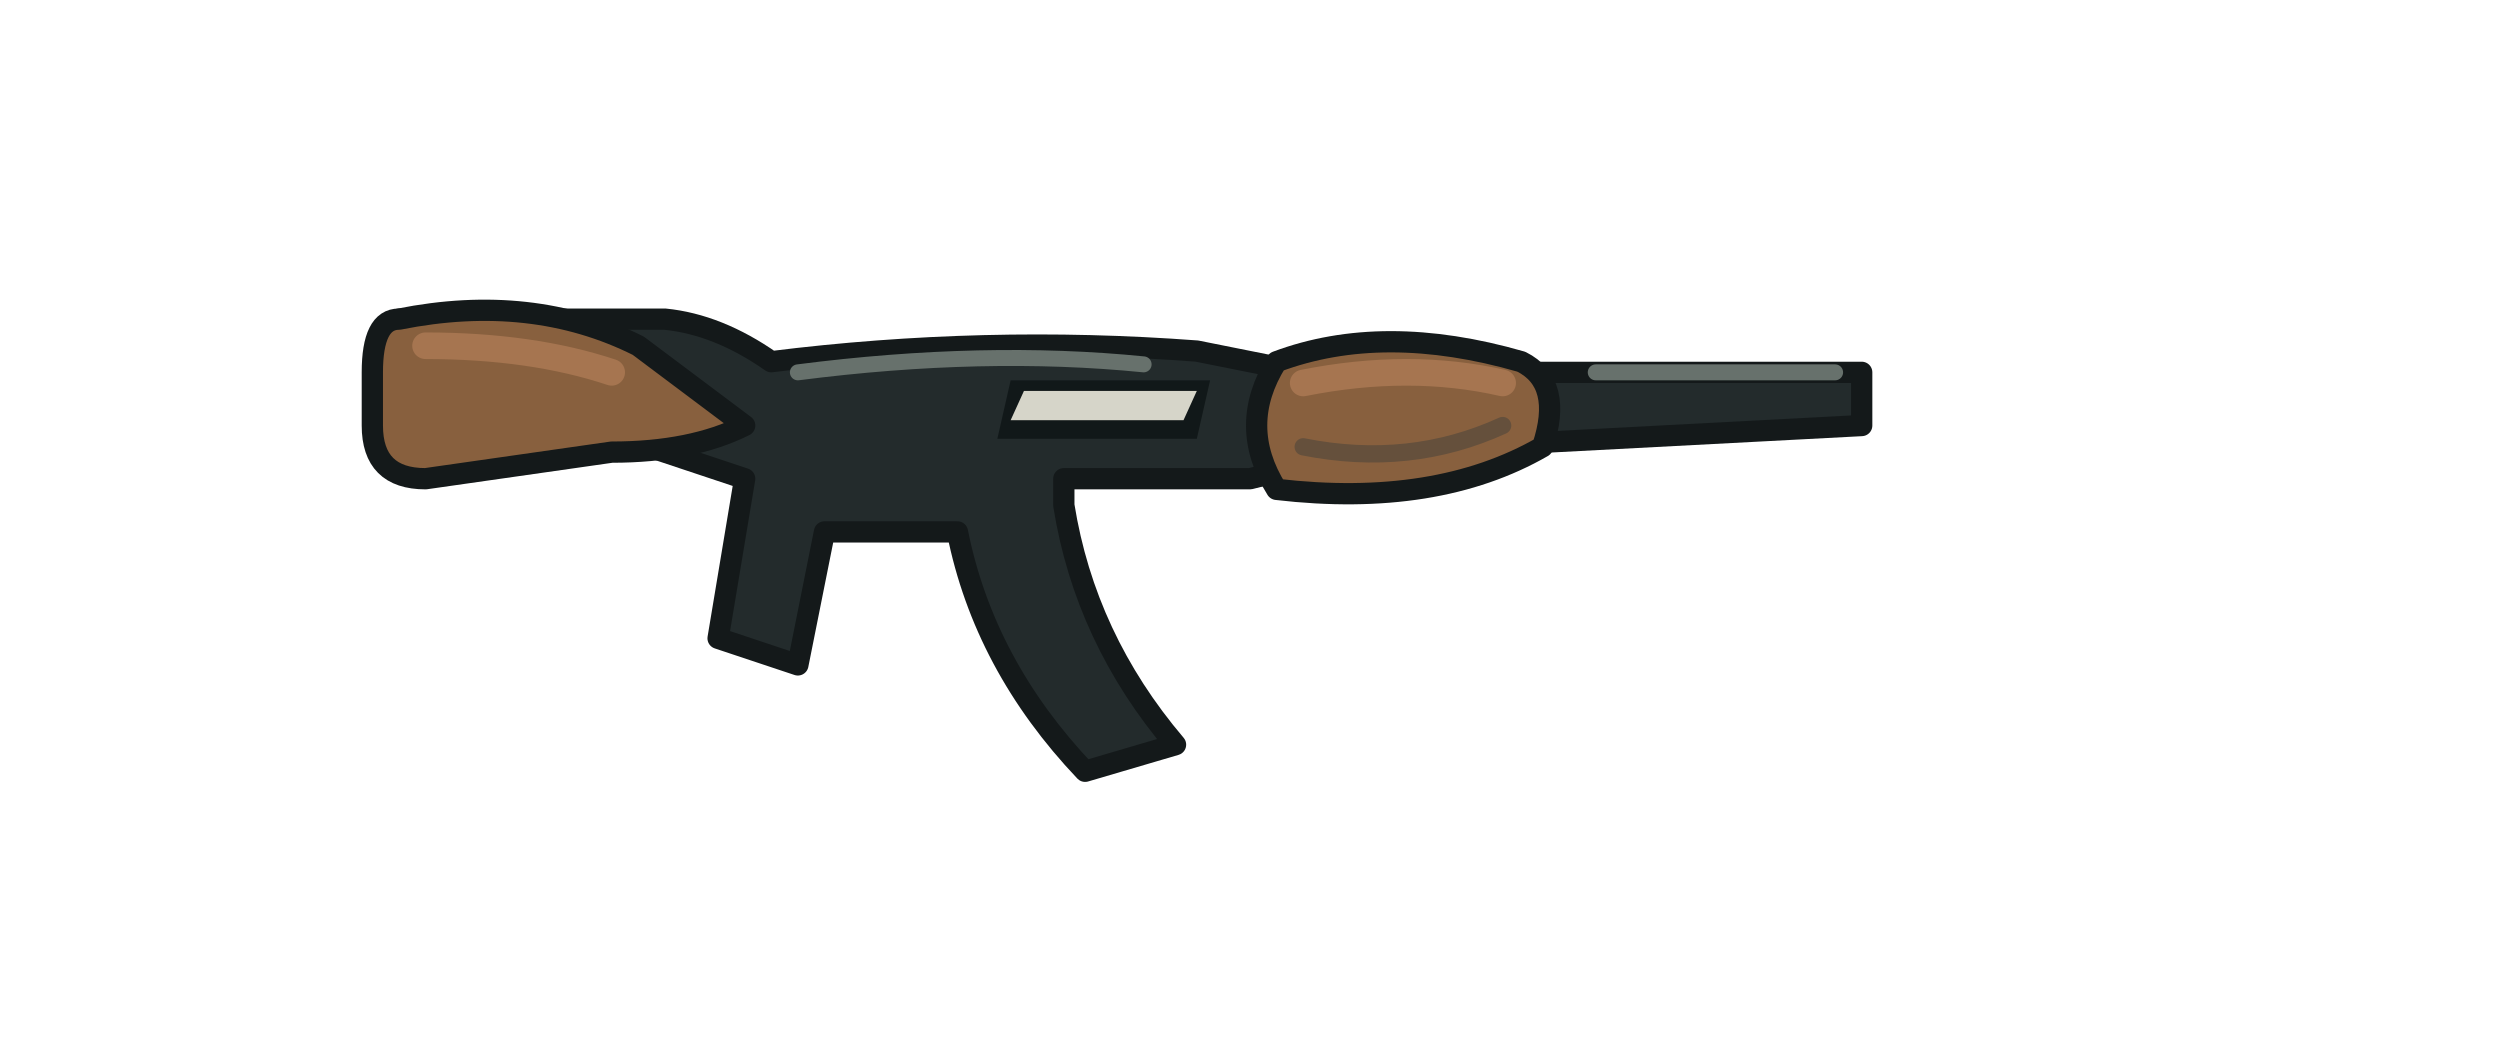
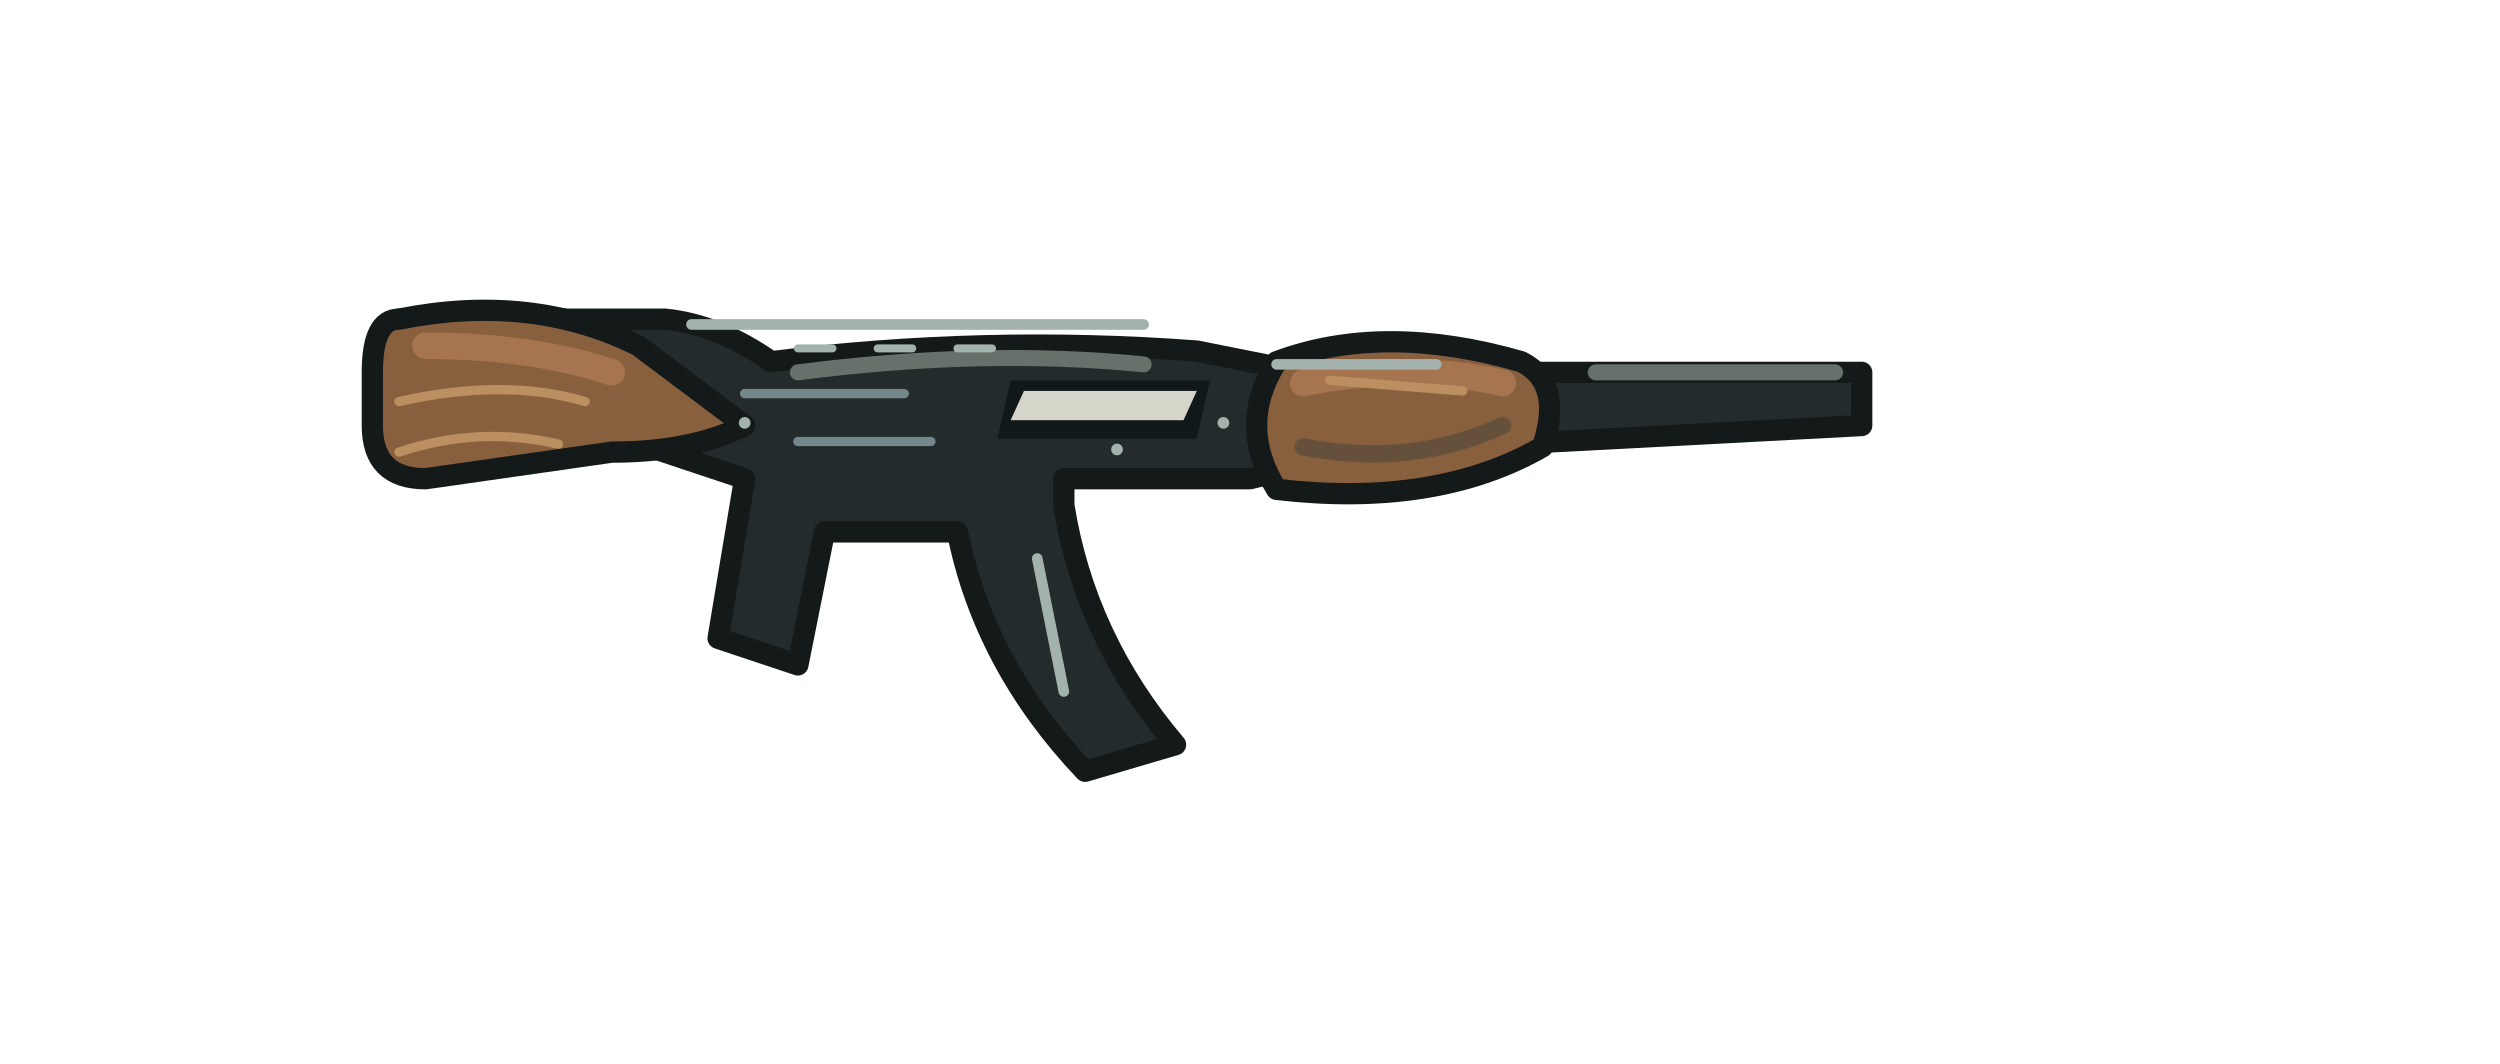
- <svg xmlns="http://www.w3.org/2000/svg" width="376" height="160" viewBox="-18 -12 94 40">
-   <g>
+ <svg xmlns="http://www.w3.org/2000/svg" width="752" height="320" viewBox="-18 -12 94 40">
+   <g id="display_firearm">
    <path d="M-3 0 L7 0 Q9 .2 11 1.6 Q19 .6 27 1.2 L30 1.8 33 2 52 2 52 4 33 5 29 6 L22 6 22 7 Q22.8 12 26.2 16 L22.8 17 Q19 13 18 8 L13 8 12 13 9 12 10 6 4 4 -3 5Z" fill="#232b2c" stroke="#14191a" stroke-width="0.8" stroke-linejoin="round" stroke-linecap="round" />
    <path d="M-3 0 Q-4 0 -4 2 L-4 4 Q-4 6 -2 6 L5 5 Q8 5 10 4 L6 1 Q2 -1 -3 0Z" fill="#88603e" stroke="#14191a" stroke-width="0.8" stroke-linejoin="round" stroke-linecap="round" />
    <path d="M30 1.6 Q34 .1 39.2 1.6 Q40.8 2.4 40 4.8 Q36 7.1 30 6.4 Q28.5 4 30 1.6Z" fill="#88603e" stroke="#14191a" stroke-width="0.8" stroke-linejoin="round" stroke-linecap="round" />
    <path d="M31 2.4 Q35 1.6 38.5 2.4 M-2 1 Q2 1 5 2" fill="none" stroke="#a67550" stroke-width="1" stroke-linejoin="round" stroke-linecap="round" />
    <path d="M31 4.8 Q35 5.6 38.5 4" fill="none" stroke="#65503c" stroke-width="0.65" stroke-linejoin="round" stroke-linecap="round" />
    <path d="M12 2 Q19 1.1 25 1.7 M42 2 L51 2" fill="none" stroke="#67716c" stroke-width="0.6" stroke-linejoin="round" stroke-linecap="round" />
    <path d="M20 2.3 L27.5 2.3 27 4.5 19.5 4.5Z" fill="#111819" stroke="none" stroke-width="0.8" stroke-linejoin="round" stroke-linecap="round" />
    <path d="M20.5 2.7 L27 2.7 26.5 3.8 20 3.8Z" fill="#d6d5c9" stroke="none" stroke-width="0.8" stroke-linejoin="round" stroke-linecap="round" />
+     <path d="M10 2.8 H16 M12 4.6 H17" fill="none" stroke="#74878a" stroke-width="0.35" stroke-linejoin="round" stroke-linecap="round" />
+     <circle cx="10" cy="3.9" r="0.22" fill="#a4b2ad" />
+     <circle cx="24" cy="4.9" r="0.22" fill="#a4b2ad" />
+     <circle cx="28" cy="3.9" r="0.22" fill="#a4b2ad" />
+     <defs>
+       <clipPath id="furniture_grain">
+         <path d="M-3 0 Q-4 0 -4 2 L-4 4 Q-4 6 -2 6 L5 5 Q8 5 10 4 L6 1 Q2 -1 -3 0Z" fill="#88603e" stroke="none" stroke-width="0.8" stroke-linejoin="round" stroke-linecap="round" />
+         <path d="M30 1.6 Q34 .1 39.2 1.6 Q40.8 2.4 40 4.8 Q36 7.1 30 6.4 Q28.5 4 30 1.6Z" fill="#88603e" stroke="none" stroke-width="0.8" stroke-linejoin="round" stroke-linecap="round" />
+       </clipPath>
+     </defs>
+     <g clip-path="url(#furniture_grain)">
+       <path d="M-3 3.1 Q1 2.2 4 3.1 M-3 5 Q0 4 3 4.7 M32 2.3 L37 2.7" fill="none" stroke="#bb8f60" stroke-width="0.35" stroke-linejoin="round" stroke-linecap="round" />
+       <path d="M-3 6.8 L1 6.3" fill="none" stroke="#624b39" stroke-width="0.5" stroke-linejoin="round" stroke-linecap="round" />
+     </g>
+     <path d="M12 1.1 h1.3" fill="none" stroke="#a4b2ad" stroke-width="0.3" stroke-linejoin="round" stroke-linecap="round" />
+     <path d="M15 1.1 h1.3" fill="none" stroke="#a4b2ad" stroke-width="0.3" stroke-linejoin="round" stroke-linecap="round" />
+     <path d="M18 1.1 h1.3" fill="none" stroke="#a4b2ad" stroke-width="0.3" stroke-linejoin="round" stroke-linecap="round" />
+     <path d="M8 .2 H25 M30 1.7 H36 M21 9 l1 5" fill="none" stroke="#a4b2ad" stroke-width="0.4" stroke-linejoin="round" stroke-linecap="round" />
  </g>
</svg>
